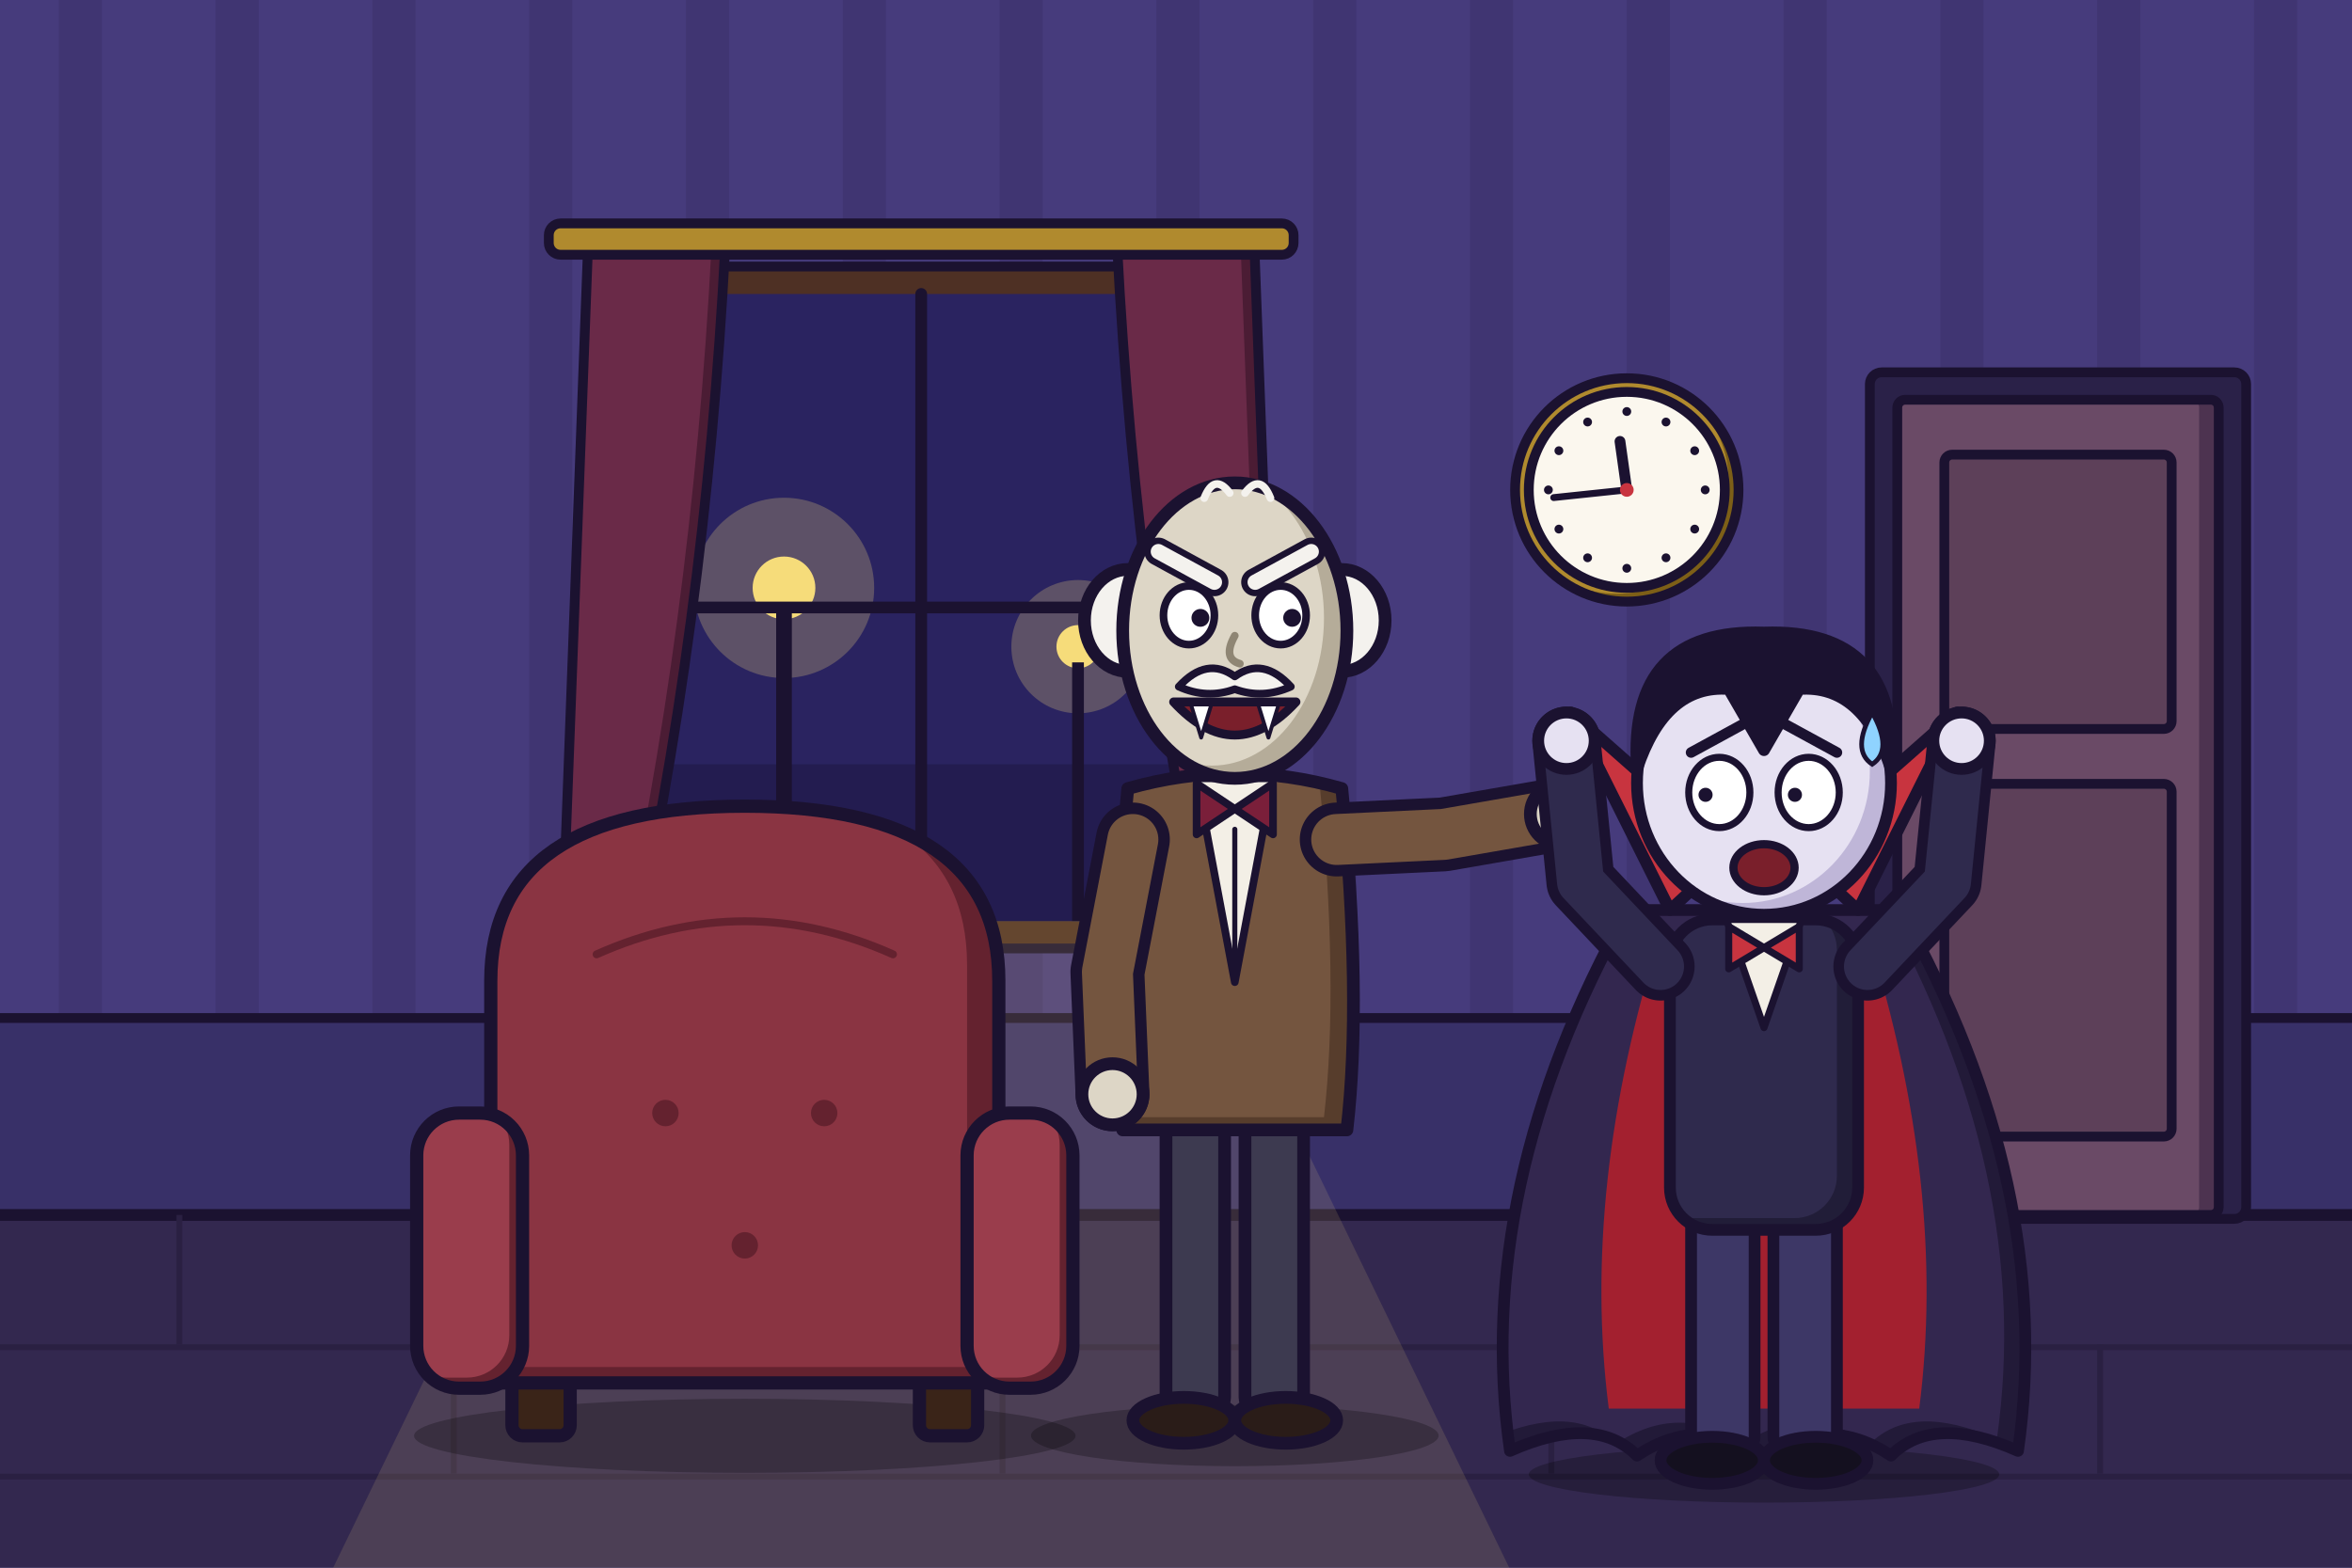
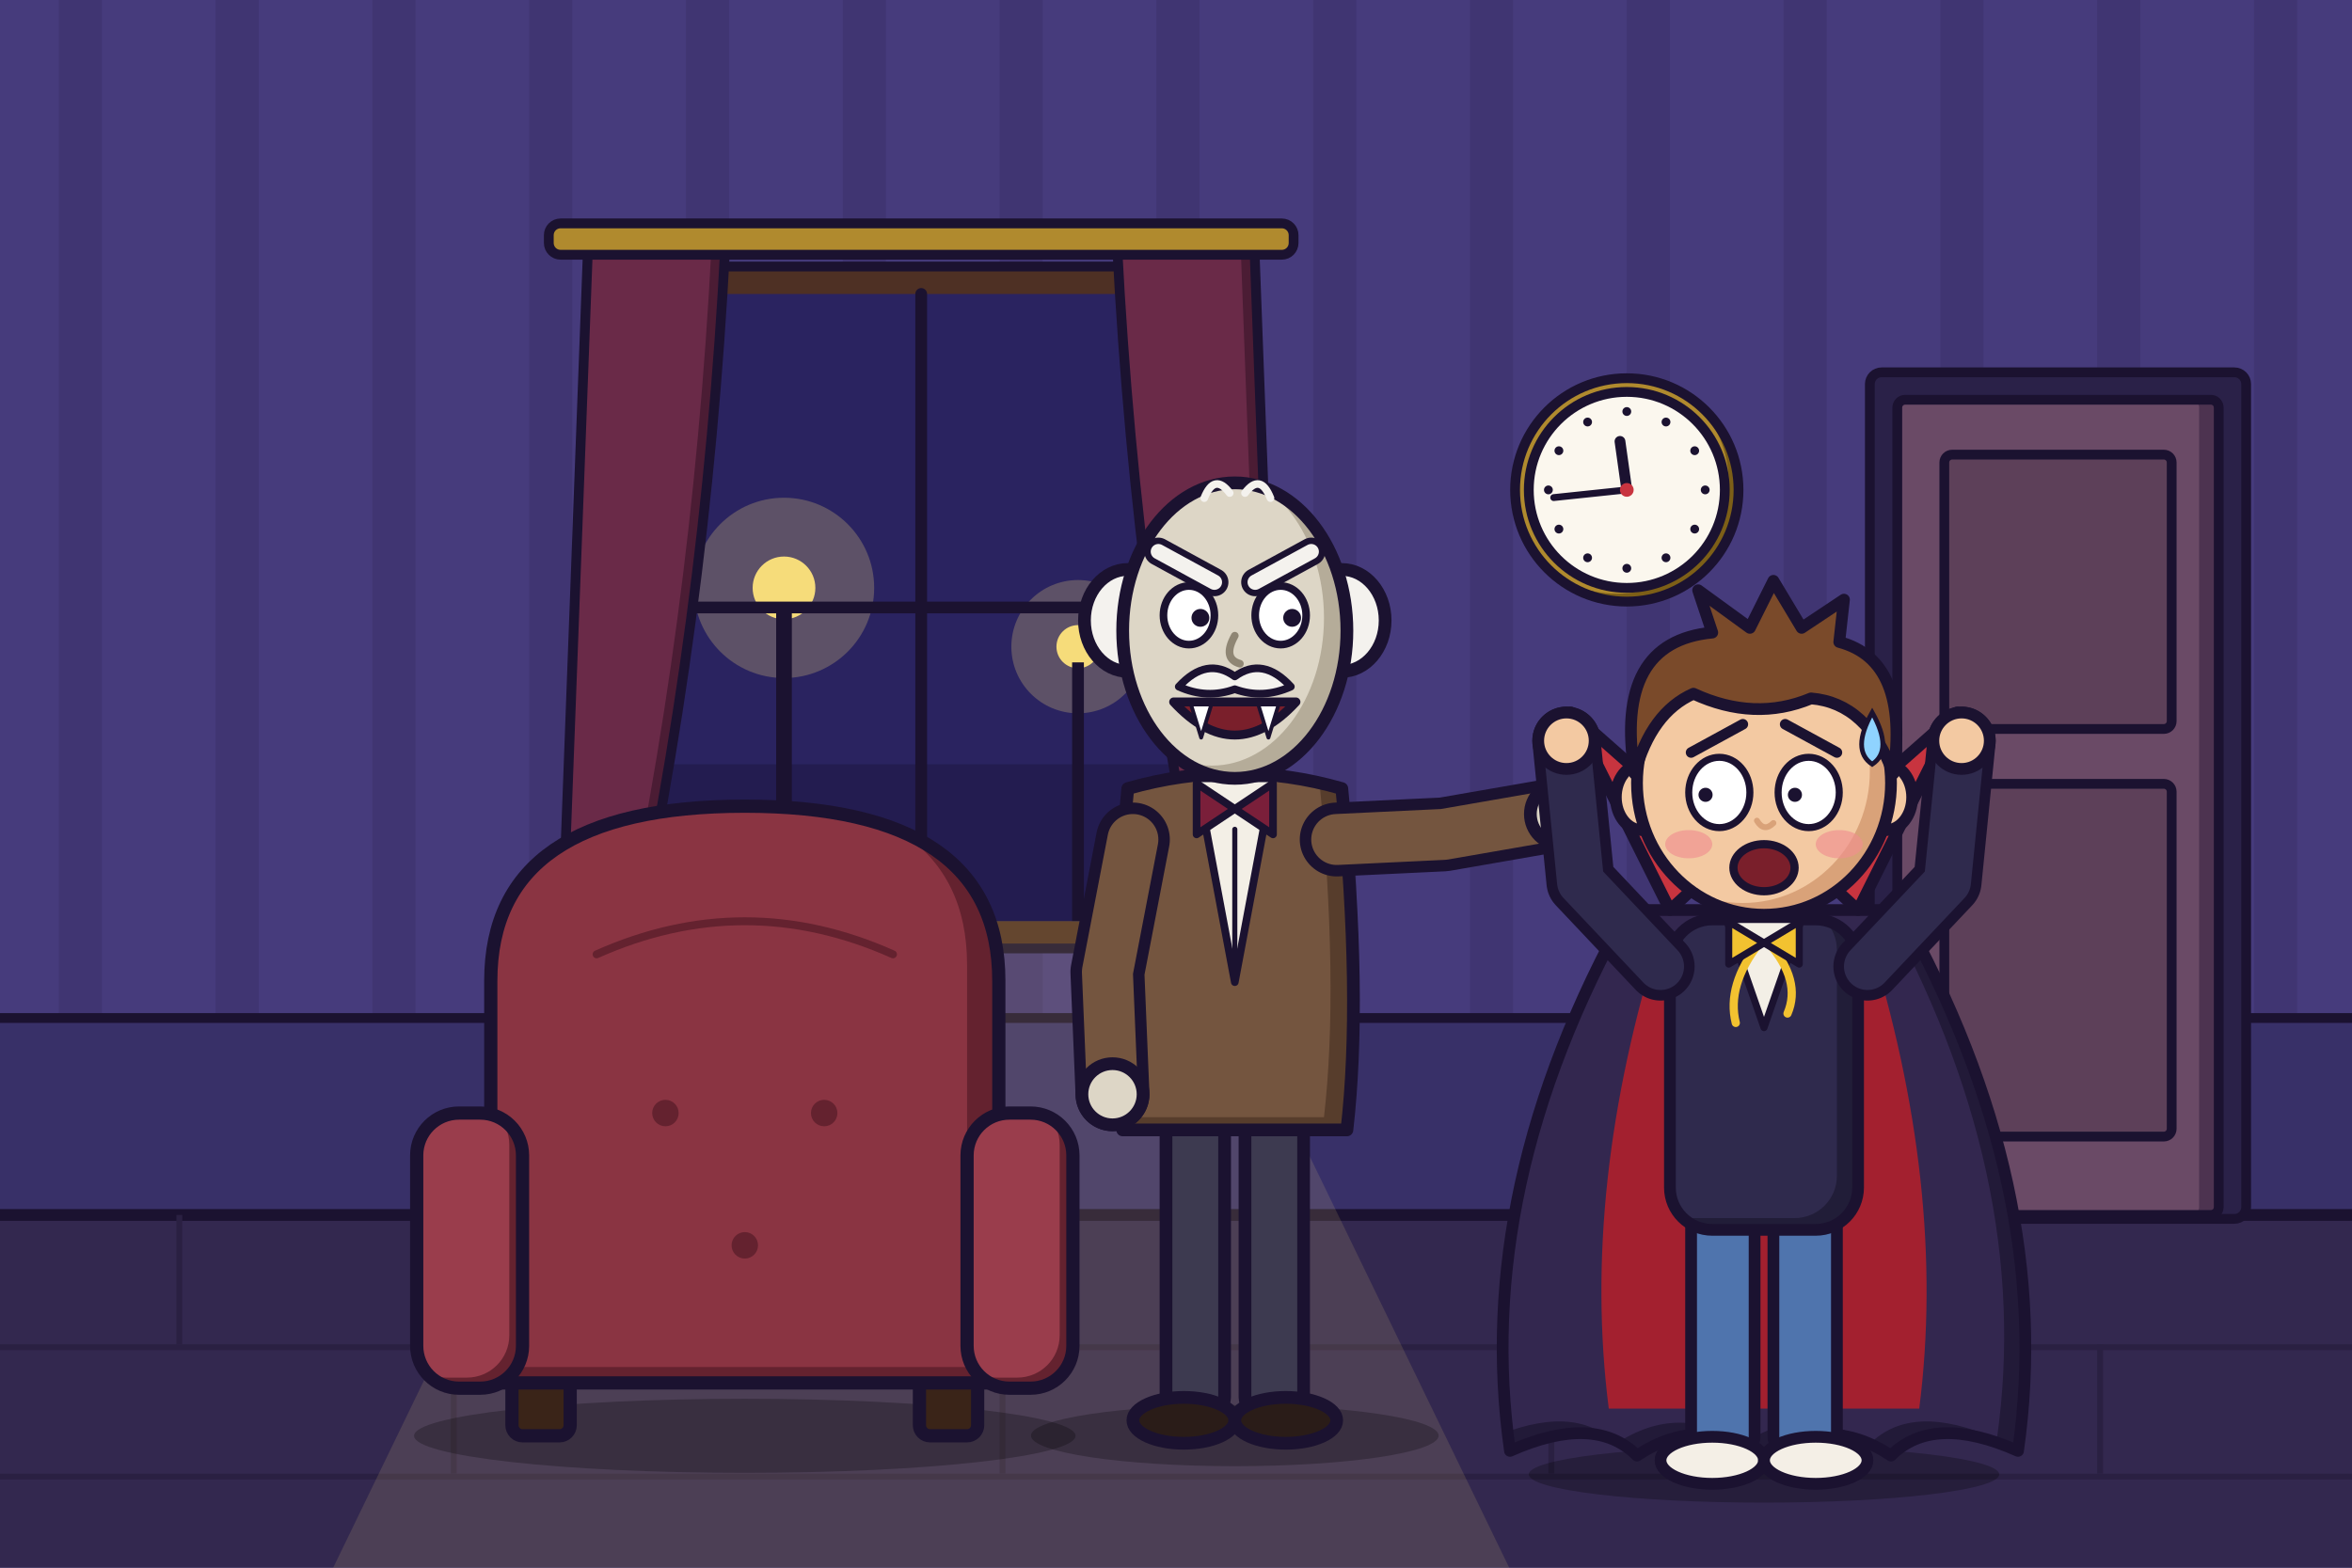
<svg xmlns="http://www.w3.org/2000/svg" viewBox="0 0 1200 800" width="1200" height="800">
  <rect width="1200" height="800" fill="#463b7c" />
  <rect x="30" y="0" width="22" height="600" fill="#403572" />
  <rect x="110" y="0" width="22" height="600" fill="#403572" />
  <rect x="190" y="0" width="22" height="600" fill="#403572" />
  <rect x="270" y="0" width="22" height="600" fill="#403572" />
  <rect x="350" y="0" width="22" height="600" fill="#403572" />
  <rect x="430" y="0" width="22" height="600" fill="#403572" />
  <rect x="510" y="0" width="22" height="600" fill="#403572" />
  <rect x="590" y="0" width="22" height="600" fill="#403572" />
  <rect x="670" y="0" width="22" height="600" fill="#403572" />
  <rect x="750" y="0" width="22" height="600" fill="#403572" />
  <rect x="830" y="0" width="22" height="600" fill="#403572" />
  <rect x="910" y="0" width="22" height="600" fill="#403572" />
  <rect x="990" y="0" width="22" height="600" fill="#403572" />
  <rect x="1070" y="0" width="22" height="600" fill="#403572" />
  <rect x="1150" y="0" width="22" height="600" fill="#403572" />
  <rect y="520" width="1200" height="100" fill="#383068" />
  <rect y="517" width="1200" height="5" fill="#1b1230" />
  <rect y="620" width="1200" height="180" fill="#33284f" />
  <rect y="617" width="1200" height="6" fill="#1b1230" />
  <rect y="686" width="1200" height="3" fill="#2a2042" />
  <rect x="90" y="620" width="3" height="66" fill="#2a2042" />
  <rect x="370" y="620" width="3" height="66" fill="#2a2042" />
  <rect x="650" y="620" width="3" height="66" fill="#2a2042" />
  <rect x="930" y="620" width="3" height="66" fill="#2a2042" />
  <rect y="752" width="1200" height="3" fill="#2a2042" />
  <rect x="230" y="686" width="3" height="66" fill="#2a2042" />
  <rect x="510" y="686" width="3" height="66" fill="#2a2042" />
  <rect x="790" y="686" width="3" height="66" fill="#2a2042" />
  <rect x="1070" y="686" width="3" height="66" fill="#2a2042" />
  <rect x="316" y="136" width="308" height="348" rx="6" fill="#4e3024" stroke="#1b1230" stroke-width="5" stroke-linejoin="round" stroke-linecap="round" />
  <clipPath id="c0">
    <rect x="330" y="150" width="280" height="320" rx="0" />
  </clipPath>
  <g clip-path="url(#c0)">
    <rect x="330" y="150" width="280" height="320" fill="#2a2360" />
    <rect x="330" y="390" width="280" height="80" fill="#231c50" />
    <circle cx="400" cy="300" r="46" fill="#f6dc7a" opacity=".25" />
    <circle cx="400" cy="300" r="16" fill="#f6dc7a" />
    <rect x="396" y="310" width="8" height="160" fill="#1b1230" />
    <circle cx="550" cy="330" r="34" fill="#f6dc7a" opacity=".25" />
    <circle cx="550" cy="330" r="11" fill="#f6dc7a" />
    <rect x="547" y="338" width="6" height="140" fill="#1b1230" />
  </g>
  <path d="M470 150 V470 M330 310 H610" fill="none" stroke="#1b1230" stroke-width="6" stroke-linecap="round" stroke-linejoin="round" />
  <clipPath id="c1">
    <path d="M300 126 H370 Q360 320 320 500 H286Z" />
  </clipPath>
  <path d="M300 126 H370 Q360 320 320 500 H286Z" fill="#4b1c34" />
  <g clip-path="url(#c1)">
    <path d="M300 126 H370 Q360 320 320 500 H286Z" fill="#6a2a48" transform="translate(-7 0)" />
  </g>
  <path d="M300 126 H370 Q360 320 320 500 H286Z" fill="none" stroke="#1b1230" stroke-width="5" stroke-linejoin="round" stroke-linecap="round" />
  <clipPath id="c2">
    <path d="M640 126 H570 Q580 320 620 500 H654Z" />
  </clipPath>
  <path d="M640 126 H570 Q580 320 620 500 H654Z" fill="#4b1c34" />
  <g clip-path="url(#c2)">
    <path d="M640 126 H570 Q580 320 620 500 H654Z" fill="#6a2a48" transform="translate(-7 0)" />
  </g>
  <path d="M640 126 H570 Q580 320 620 500 H654Z" fill="none" stroke="#1b1230" stroke-width="5" stroke-linejoin="round" stroke-linecap="round" />
  <rect x="280" y="114" width="380" height="16" rx="6" fill="#b08a2e" stroke="#1b1230" stroke-width="5" stroke-linejoin="round" stroke-linecap="round" />
  <path d="M330 470 L610 470 L770 800 L170 800Z" fill="#f6dc7a" opacity=".13" />
  <rect x="954" y="190" width="192" height="432" rx="6" fill="#2a2148" stroke="#1b1230" stroke-width="5" stroke-linejoin="round" stroke-linecap="round" />
  <clipPath id="c3">
    <rect x="968" y="204" width="164" height="416" rx="4" />
  </clipPath>
  <rect x="968" y="204" width="164" height="416" rx="4" fill="#4d3350" />
  <g clip-path="url(#c3)">
    <rect x="968" y="204" width="164" height="416" rx="4" fill="#6a4a66" transform="translate(-10 0)" />
  </g>
  <rect x="968" y="204" width="164" height="416" rx="4" fill="none" stroke="#1b1230" stroke-width="5" stroke-linejoin="round" stroke-linecap="round" />
  <rect x="992" y="232" width="116" height="140" rx="4" fill="#5d4059" stroke="#1b1230" stroke-width="5" stroke-linejoin="round" stroke-linecap="round" />
  <rect x="992" y="400" width="116" height="180" rx="4" fill="#5d4059" stroke="#1b1230" stroke-width="5" stroke-linejoin="round" stroke-linecap="round" />
  <circle cx="988" cy="392" r="11" fill="#f2c230" stroke="#1b1230" stroke-width="3" stroke-linejoin="round" stroke-linecap="round" />
  <clipPath id="c4">
    <ellipse cx="830" cy="250" rx="57" ry="57" />
  </clipPath>
  <ellipse cx="830" cy="250" rx="57" ry="57" fill="#7d5f17" />
  <g clip-path="url(#c4)">
    <ellipse cx="830" cy="250" rx="57" ry="57" fill="#b08a2e" transform="translate(-5 -4)" />
  </g>
  <ellipse cx="830" cy="250" rx="57" ry="57" fill="none" stroke="#1b1230" stroke-width="5" stroke-linejoin="round" stroke-linecap="round" />
  <ellipse cx="830" cy="250" rx="50" ry="50" fill="#fbf7ee" stroke="#1b1230" stroke-width="5" stroke-linejoin="round" stroke-linecap="round" />
  <circle cx="870" cy="250" r="2.25" fill="#1b1230" />
  <circle cx="864.641" cy="270" r="2.25" fill="#1b1230" />
  <circle cx="850" cy="284.641" r="2.25" fill="#1b1230" />
  <circle cx="830" cy="290" r="2.25" fill="#1b1230" />
  <circle cx="810" cy="284.641" r="2.25" fill="#1b1230" />
  <circle cx="795.359" cy="270" r="2.25" fill="#1b1230" />
  <circle cx="790" cy="250" r="2.25" fill="#1b1230" />
  <circle cx="795.359" cy="230" r="2.25" fill="#1b1230" />
  <circle cx="810" cy="215.359" r="2.25" fill="#1b1230" />
  <circle cx="830" cy="210" r="2.25" fill="#1b1230" />
  <circle cx="850" cy="215.359" r="2.25" fill="#1b1230" />
  <circle cx="864.641" cy="230" r="2.25" fill="#1b1230" />
  <path d="M830 250 L826.521 225.243" fill="none" stroke="#1b1230" stroke-width="5.5" stroke-linecap="round" stroke-linejoin="round" />
  <path d="M830 250 L792.705 253.92" fill="none" stroke="#1b1230" stroke-width="3.5" stroke-linecap="round" stroke-linejoin="round" />
  <circle cx="830" cy="250" r="3.5" fill="#c8343f" />
  <g transform="translate(380 730) scale(1.35)">
    <ellipse cx="0" cy="2" rx="125" ry="14" fill="#000" opacity=".25" />
    <rect x="-88" y="-20" width="22" height="22" rx="4" fill="#3a2418" stroke="#1b1230" stroke-width="5" stroke-linejoin="round" stroke-linecap="round" />
    <rect x="66" y="-20" width="22" height="22" rx="4" fill="#3a2418" stroke="#1b1230" stroke-width="5" stroke-linejoin="round" stroke-linecap="round" />
    <clipPath id="c5">
      <path d="M-96 -18 L-96 -170 Q-96 -236 0 -236 Q96 -236 96 -170 L96 -18 Z" />
    </clipPath>
    <path d="M-96 -18 L-96 -170 Q-96 -236 0 -236 Q96 -236 96 -170 L96 -18 Z" fill="#64222f" />
    <g clip-path="url(#c5)">
      <path d="M-96 -18 L-96 -170 Q-96 -236 0 -236 Q96 -236 96 -170 L96 -18 Z" fill="#8a3442" transform="translate(-12 -6)" />
    </g>
    <path d="M-96 -18 L-96 -170 Q-96 -236 0 -236 Q96 -236 96 -170 L96 -18 Z" fill="none" stroke="#1b1230" stroke-width="5" stroke-linejoin="round" stroke-linecap="round" />
    <path d="M-56 -180 Q0 -205 56 -180" fill="none" stroke="#64222f" stroke-width="3" stroke-linecap="round" stroke-linejoin="round" />
    <circle cx="-30" cy="-120" r="5" fill="#64222f" />
    <circle cx="30" cy="-120" r="5" fill="#64222f" />
    <circle cx="0" cy="-70" r="5" fill="#64222f" />
    <clipPath id="c6">
      <rect x="-124" y="-120" width="40" height="104" rx="16" />
    </clipPath>
    <rect x="-124" y="-120" width="40" height="104" rx="16" fill="#64222f" />
    <g clip-path="url(#c6)">
      <rect x="-124" y="-120" width="40" height="104" rx="16" fill="#9a3d4c" transform="translate(-5 -4)" />
    </g>
    <rect x="-124" y="-120" width="40" height="104" rx="16" fill="none" stroke="#1b1230" stroke-width="5" stroke-linejoin="round" stroke-linecap="round" />
    <clipPath id="c7">
      <rect x="84" y="-120" width="40" height="104" rx="16" />
    </clipPath>
    <rect x="84" y="-120" width="40" height="104" rx="16" fill="#64222f" />
    <g clip-path="url(#c7)">
      <rect x="84" y="-120" width="40" height="104" rx="16" fill="#9a3d4c" transform="translate(-5 -4)" />
    </g>
    <rect x="84" y="-120" width="40" height="104" rx="16" fill="none" stroke="#1b1230" stroke-width="5" stroke-linejoin="round" stroke-linecap="round" />
  </g>
  <g transform="translate(630 730) scale(1.3)">
    <ellipse cx="0" cy="2" rx="80" ry="12" fill="#000" opacity=".25" />
    <rect x="-27" y="-132" width="23" height="124" rx="5" fill="#3d3a50" stroke="#1b1230" stroke-width="5" stroke-linejoin="round" stroke-linecap="round" />
    <rect x="4" y="-132" width="23" height="124" rx="5" fill="#3d3a50" stroke="#1b1230" stroke-width="5" stroke-linejoin="round" stroke-linecap="round" />
    <ellipse cx="-20" cy="-4" rx="20" ry="9" fill="#2a1c18" stroke="#1b1230" stroke-width="5" stroke-linejoin="round" stroke-linecap="round" />
    <ellipse cx="20" cy="-4" rx="20" ry="9" fill="#2a1c18" stroke="#1b1230" stroke-width="5" stroke-linejoin="round" stroke-linecap="round" />
    <g transform="translate(0 0)">
      <clipPath id="c8">
        <path d="M-42 -252 Q-50 -170 -44 -118 L44 -118 Q50 -170 42 -252 Q0 -264 -42 -252Z" />
      </clipPath>
      <path d="M-42 -252 Q-50 -170 -44 -118 L44 -118 Q50 -170 42 -252 Q0 -264 -42 -252Z" fill="#573d2c" />
      <g clip-path="url(#c8)">
        <path d="M-42 -252 Q-50 -170 -44 -118 L44 -118 Q50 -170 42 -252 Q0 -264 -42 -252Z" fill="#74553f" transform="translate(-9 -5)" />
      </g>
      <path d="M-42 -252 Q-50 -170 -44 -118 L44 -118 Q50 -170 42 -252 Q0 -264 -42 -252Z" fill="none" stroke="#1b1230" stroke-width="5" stroke-linejoin="round" stroke-linecap="round" />
      <path d="M-15 -256 L0 -176 L15 -256 Z" fill="#f3efe6" stroke="#1b1230" stroke-width="3" stroke-linejoin="round" stroke-linecap="round" />
      <path d="M0 -236 V-180" fill="none" stroke="#1b1230" stroke-width="2" stroke-linecap="round" stroke-linejoin="round" />
      <path d="M0 -244 L-15 -254 L-15 -234 Z" fill="#7a1f3a" stroke="#1b1230" stroke-width="3" stroke-linejoin="round" stroke-linecap="round" />
      <path d="M0 -244 L15 -254 L15 -234 Z" fill="#7a1f3a" stroke="#1b1230" stroke-width="3" stroke-linejoin="round" stroke-linecap="round" />
+     </g>
+     <g transform="translate(0 0)">
      <g transform="translate(0 -314)">
        <ellipse cx="-42" cy="-4" rx="17" ry="20" fill="#f4f2ee" stroke="#1b1230" stroke-width="5" stroke-linejoin="round" stroke-linecap="round" />
        <ellipse cx="42" cy="-4" rx="17" ry="20" fill="#f4f2ee" stroke="#1b1230" stroke-width="5" stroke-linejoin="round" stroke-linecap="round" />
        <clipPath id="c9">
          <ellipse cx="0" cy="0" rx="44" ry="58" />
        </clipPath>
        <ellipse cx="0" cy="0" rx="44" ry="58" fill="#b5ac99" />
        <g clip-path="url(#c9)">
          <ellipse cx="0" cy="0" rx="44" ry="58" fill="#ddd6c6" transform="translate(-9 -5)" />
        </g>
        <ellipse cx="0" cy="0" rx="44" ry="58" fill="none" stroke="#1b1230" stroke-width="5" stroke-linejoin="round" stroke-linecap="round" />
        <path d="M-12 -52 q4 -10 10 -2 M4 -54 q6 -8 10 2" fill="none" stroke="#f4f2ee" stroke-width="3" stroke-linecap="round" stroke-linejoin="round" />
        <ellipse cx="-18" cy="-6" rx="10" ry="11.5" fill="#fff" stroke="#1b1230" stroke-width="3" />
        <circle cx="-13.5" cy="-5" r="3.5" fill="#1b1230" />
        <ellipse cx="18" cy="-6" rx="10" ry="11.5" fill="#fff" stroke="#1b1230" stroke-width="3" />
        <circle cx="22.5" cy="-5" r="3.5" fill="#1b1230" />
        <path d="M-30 -31 L-8 -19" fill="none" stroke="#1b1230" stroke-width="11" stroke-linecap="round" stroke-linejoin="round" />
        <path d="M-30 -31 L-8 -19" fill="none" stroke="#f4f2ee" stroke-width="6" stroke-linecap="round" stroke-linejoin="round" />
        <path d="M30 -31 L8 -19" fill="none" stroke="#1b1230" stroke-width="11" stroke-linecap="round" stroke-linejoin="round" />
        <path d="M30 -31 L8 -19" fill="none" stroke="#f4f2ee" stroke-width="6" stroke-linecap="round" stroke-linejoin="round" />
        <path d="M-24 28 Q0 54 24 28 Z" fill="#7a1f2b" stroke="#1b1230" stroke-width="3.5" stroke-linejoin="round" />
        <path d="M-17.2 29 l4 13 l4 -13 z" fill="#fff" stroke="#1b1230" stroke-width="1.5" stroke-linejoin="round" />
        <path d="M9.2 29 l4 13 l4 -13 z" fill="#fff" stroke="#1b1230" stroke-width="1.5" stroke-linejoin="round" />
        <path d="M0 2 q-5 9 2 11" fill="none" stroke="#8f8674" stroke-width="3" stroke-linecap="round" stroke-linejoin="round" />
        <path d="M-22 22 Q-11 10 0 18 Q11 10 22 22 Q11 27 0 23 Q-11 27 -22 22Z" fill="#f4f2ee" stroke="#1b1230" stroke-width="3" stroke-linejoin="round" stroke-linecap="round" />
      </g>
      <polyline points="-40,-232 -50,-180 -48,-132" fill="none" stroke-linecap="round" stroke-linejoin="round" stroke="#1b1230" stroke-width="29" />
      <polyline points="-40,-232 -50,-180 -48,-132" fill="none" stroke-linecap="round" stroke-linejoin="round" stroke="#74553f" stroke-width="20" />
      <circle cx="-48" cy="-132" r="12" fill="#ddd6c6" stroke="#1b1230" stroke-width="5" stroke-linejoin="round" stroke-linecap="round" />
      <polyline points="40,-232 82,-234 128,-242" fill="none" stroke-linecap="round" stroke-linejoin="round" stroke="#1b1230" stroke-width="29" />
      <polyline points="40,-232 82,-234 128,-242" fill="none" stroke-linecap="round" stroke-linejoin="round" stroke="#74553f" stroke-width="20" />
      <circle cx="128" cy="-242" r="12" fill="#ddd6c6" stroke="#1b1230" stroke-width="5" stroke-linejoin="round" stroke-linecap="round" />
    </g>
  </g>
  <g transform="translate(900 750) scale(1.2)">
    <ellipse cx="0" cy="2" rx="100" ry="12" fill="#000" opacity=".25" />
-     <g transform="translate(0 0) scale(1 1)">
-       <clipPath id="c10">
-         <path d="M-58 -238 Q-124 -120 -108 -8 Q-72 -24 -54 -6 Q-27 -24 0 -6 Q27 -24 54 -6 Q72 -24 108 -8 Q124 -120 58 -238 Z" />
-       </clipPath>
-       <path d="M-58 -238 Q-124 -120 -108 -8 Q-72 -24 -54 -6 Q-27 -24 0 -6 Q27 -24 54 -6 Q72 -24 108 -8 Q124 -120 58 -238 Z" fill="#221a38" />
-       <g clip-path="url(#c10)">
-         <path d="M-58 -238 Q-124 -120 -108 -8 Q-72 -24 -54 -6 Q-27 -24 0 -6 Q27 -24 54 -6 Q72 -24 108 -8 Q124 -120 58 -238 Z" fill="#33274f" transform="translate(-9 -5)" />
-       </g>
-       <path d="M-58 -238 Q-124 -120 -108 -8 Q-72 -24 -54 -6 Q-27 -24 0 -6 Q27 -24 54 -6 Q72 -24 108 -8 Q124 -120 58 -238 Z" fill="none" stroke="#1b1230" stroke-width="5" stroke-linejoin="round" stroke-linecap="round" />
-       <path d="M-44 -228 Q-78 -120 -66 -26 L66 -26 Q78 -120 44 -228 Z" fill="#a3202f" />
-     </g>
-     <rect x="-31" y="-112" width="27" height="104" rx="6" fill="#3d3766" stroke="#1b1230" stroke-width="5" stroke-linejoin="round" stroke-linecap="round" />
-     <rect x="4" y="-112" width="27" height="104" rx="6" fill="#3d3766" stroke="#1b1230" stroke-width="5" stroke-linejoin="round" stroke-linecap="round" />
-     <ellipse cx="-22" cy="-4" rx="22" ry="10" fill="#14101f" stroke="#1b1230" stroke-width="5" stroke-linejoin="round" stroke-linecap="round" />
-     <ellipse cx="22" cy="-4" rx="22" ry="10" fill="#14101f" stroke="#1b1230" stroke-width="5" stroke-linejoin="round" stroke-linecap="round" />
+     <clipPath id="c10">
+       <path d="M-58 -238 Q-124 -120 -108 -8 Q-72 -24 -54 -6 Q-27 -24 0 -6 Q27 -24 54 -6 Q72 -24 108 -8 Q124 -120 58 -238 Z" />
+     </clipPath>
+     <path d="M-58 -238 Q-124 -120 -108 -8 Q-72 -24 -54 -6 Q-27 -24 0 -6 Q27 -24 54 -6 Q72 -24 108 -8 Q124 -120 58 -238 Z" fill="#221a38" />
+     <g clip-path="url(#c10)">
+       <path d="M-58 -238 Q-124 -120 -108 -8 Q-72 -24 -54 -6 Q-27 -24 0 -6 Q27 -24 54 -6 Q72 -24 108 -8 Q124 -120 58 -238 Z" fill="#33274f" transform="translate(-9 -5)" />
+     </g>
+     <path d="M-58 -238 Q-124 -120 -108 -8 Q-72 -24 -54 -6 Q-27 -24 0 -6 Q27 -24 54 -6 Q72 -24 108 -8 Q124 -120 58 -238 Z" fill="none" stroke="#1b1230" stroke-width="5" stroke-linejoin="round" stroke-linecap="round" />
+     <path d="M-44 -228 Q-78 -120 -66 -26 L66 -26 Q78 -120 44 -228 Z" fill="#a3202f" />
+     <rect x="-31" y="-112" width="27" height="104" rx="6" fill="#4f74ad" stroke="#1b1230" stroke-width="5" stroke-linejoin="round" stroke-linecap="round" />
+     <rect x="4" y="-112" width="27" height="104" rx="6" fill="#4f74ad" stroke="#1b1230" stroke-width="5" stroke-linejoin="round" stroke-linecap="round" />
+     <ellipse cx="-22" cy="-4" rx="22" ry="10" fill="#f4efe6" stroke="#1b1230" stroke-width="5" stroke-linejoin="round" stroke-linecap="round" />
+     <ellipse cx="22" cy="-4" rx="22" ry="10" fill="#f4efe6" stroke="#1b1230" stroke-width="5" stroke-linejoin="round" stroke-linecap="round" />
    <g transform="translate(0 0)">
      <path d="M-40 -238 L-82 -322 L-14 -262 Z" fill="#c8343f" stroke="#1b1230" stroke-width="5" stroke-linejoin="round" stroke-linecap="round" />
      <path d="M40 -238 L82 -322 L14 -262 Z" fill="#c8343f" stroke="#1b1230" stroke-width="5" stroke-linejoin="round" stroke-linecap="round" />
      <clipPath id="c11">
        <rect x="-40" y="-234" width="80" height="132" rx="18" />
      </clipPath>
      <rect x="-40" y="-234" width="80" height="132" rx="18" fill="#211d38" />
      <g clip-path="url(#c11)">
        <rect x="-40" y="-234" width="80" height="132" rx="18" fill="#2f2a4d" transform="translate(-9 -5)" />
      </g>
      <rect x="-40" y="-234" width="80" height="132" rx="18" fill="none" stroke="#1b1230" stroke-width="5" stroke-linejoin="round" stroke-linecap="round" />
      <path d="M-16 -234 L0 -188 L16 -234 Z" fill="#f3efe6" stroke="#1b1230" stroke-width="3" stroke-linejoin="round" stroke-linecap="round" />
-       <path d="M0 -222 L-15 -231 L-15 -213 Z" fill="#c8343f" stroke="#1b1230" stroke-width="3" stroke-linejoin="round" stroke-linecap="round" />
-       <path d="M0 -222 L15 -231 L15 -213 Z" fill="#c8343f" stroke="#1b1230" stroke-width="3" stroke-linejoin="round" stroke-linecap="round" />
+       <path d="M-2 -224 Q-16 -206 -12 -190 M2 -224 Q16 -208 10 -194" fill="none" stroke="#f2c230" stroke-width="3.5" stroke-linecap="round" stroke-linejoin="round" />
+       <path d="M0 -224 L-15 -233 L-15 -215 Z" fill="#f2c230" stroke="#1b1230" stroke-width="3" stroke-linejoin="round" stroke-linecap="round" />
+       <path d="M0 -224 L15 -233 L15 -215 Z" fill="#f2c230" stroke="#1b1230" stroke-width="3" stroke-linejoin="round" stroke-linecap="round" />
+     </g>
+     <g transform="translate(0 0)">
+       <ellipse cx="-52" cy="-286" rx="11" ry="14" fill="#f3c9a2" stroke="#1b1230" stroke-width="5" stroke-linejoin="round" stroke-linecap="round" />
+       <ellipse cx="52" cy="-286" rx="11" ry="14" fill="#f3c9a2" stroke="#1b1230" stroke-width="5" stroke-linejoin="round" stroke-linecap="round" />
      <clipPath id="c12">
        <ellipse cx="0" cy="-292" rx="54" ry="56" />
      </clipPath>
-       <ellipse cx="0" cy="-292" rx="54" ry="56" fill="#bfb6d8" />
+       <ellipse cx="0" cy="-292" rx="54" ry="56" fill="#d9a279" />
      <g clip-path="url(#c12)">
-         <ellipse cx="0" cy="-292" rx="54" ry="56" fill="#e6e1f2" transform="translate(-9 -5)" />
+         <ellipse cx="0" cy="-292" rx="54" ry="56" fill="#f3c9a2" transform="translate(-9 -5)" />
      </g>
      <ellipse cx="0" cy="-292" rx="54" ry="56" fill="none" stroke="#1b1230" stroke-width="5" stroke-linejoin="round" stroke-linecap="round" />
-       <path d="M-54 -298 Q-58 -358 0 -356 Q58 -358 54 -298 Q42 -334 15 -332 L0 -306 L-15 -332 Q-42 -334 -54 -298 Z" fill="#1b1230" stroke="#1b1230" stroke-width="5" stroke-linejoin="round" stroke-linecap="round" />
+       <path d="M-55 -296 Q-64 -352 -22 -356 L-28 -374 L-6 -358 L4 -378 L16 -358 L34 -370 L32 -352 Q62 -344 55 -296 Q44 -326 20 -328 Q-4 -318 -30 -330 Q-48 -322 -55 -296 Z" fill="#7a4a2a" stroke="#1b1230" stroke-width="5" stroke-linejoin="round" stroke-linecap="round" />
+       <ellipse cx="-32" cy="-266" rx="10" ry="6" fill="#ef8f8f" opacity=".65" />
+       <ellipse cx="32" cy="-266" rx="10" ry="6" fill="#ef8f8f" opacity=".65" />
+       <path d="M-3 -276 q3 5 7 1" fill="none" stroke="#d9a279" stroke-width="2.5" stroke-linecap="round" stroke-linejoin="round" />
      <ellipse cx="-19" cy="-288" rx="13" ry="14.95" fill="#fff" stroke="#1b1230" stroke-width="3" />
      <circle cx="-24.85" cy="-287" r="3" fill="#1b1230" />
      <ellipse cx="19" cy="-288" rx="13" ry="14.95" fill="#fff" stroke="#1b1230" stroke-width="3" />
      <circle cx="13.15" cy="-287" r="3" fill="#1b1230" />
      <path d="M-31 -305 L-9 -317" fill="none" stroke="#1b1230" stroke-width="4.5" stroke-linecap="round" stroke-linejoin="round" />
      <path d="M31 -305 L9 -317" fill="none" stroke="#1b1230" stroke-width="4.5" stroke-linecap="round" stroke-linejoin="round" />
      <ellipse cx="0" cy="-256" rx="13" ry="10" fill="#7a1f2b" stroke="#1b1230" stroke-width="3.5" />
      <path d="M46 -322 q9 16 0 22 q-9 -6 0 -22z" fill="#8fd3ff" stroke="#1b1230" stroke-width="2" />
      <polyline points="-44,-214 -78,-250 -84,-310" fill="none" stroke-linecap="round" stroke-linejoin="round" stroke="#1b1230" stroke-width="29" />
      <polyline points="-44,-214 -78,-250 -84,-310" fill="none" stroke-linecap="round" stroke-linejoin="round" stroke="#2f2a4d" stroke-width="20" />
-       <circle cx="-84" cy="-310" r="12" fill="#e6e1f2" stroke="#1b1230" stroke-width="5" stroke-linejoin="round" stroke-linecap="round" />
+       <circle cx="-84" cy="-310" r="12" fill="#f3c9a2" stroke="#1b1230" stroke-width="5" stroke-linejoin="round" stroke-linecap="round" />
      <polyline points="44,-214 78,-250 84,-310" fill="none" stroke-linecap="round" stroke-linejoin="round" stroke="#1b1230" stroke-width="29" />
      <polyline points="44,-214 78,-250 84,-310" fill="none" stroke-linecap="round" stroke-linejoin="round" stroke="#2f2a4d" stroke-width="20" />
-       <circle cx="84" cy="-310" r="12" fill="#e6e1f2" stroke="#1b1230" stroke-width="5" stroke-linejoin="round" stroke-linecap="round" />
+       <circle cx="84" cy="-310" r="12" fill="#f3c9a2" stroke="#1b1230" stroke-width="5" stroke-linejoin="round" stroke-linecap="round" />
    </g>
  </g>
</svg>
